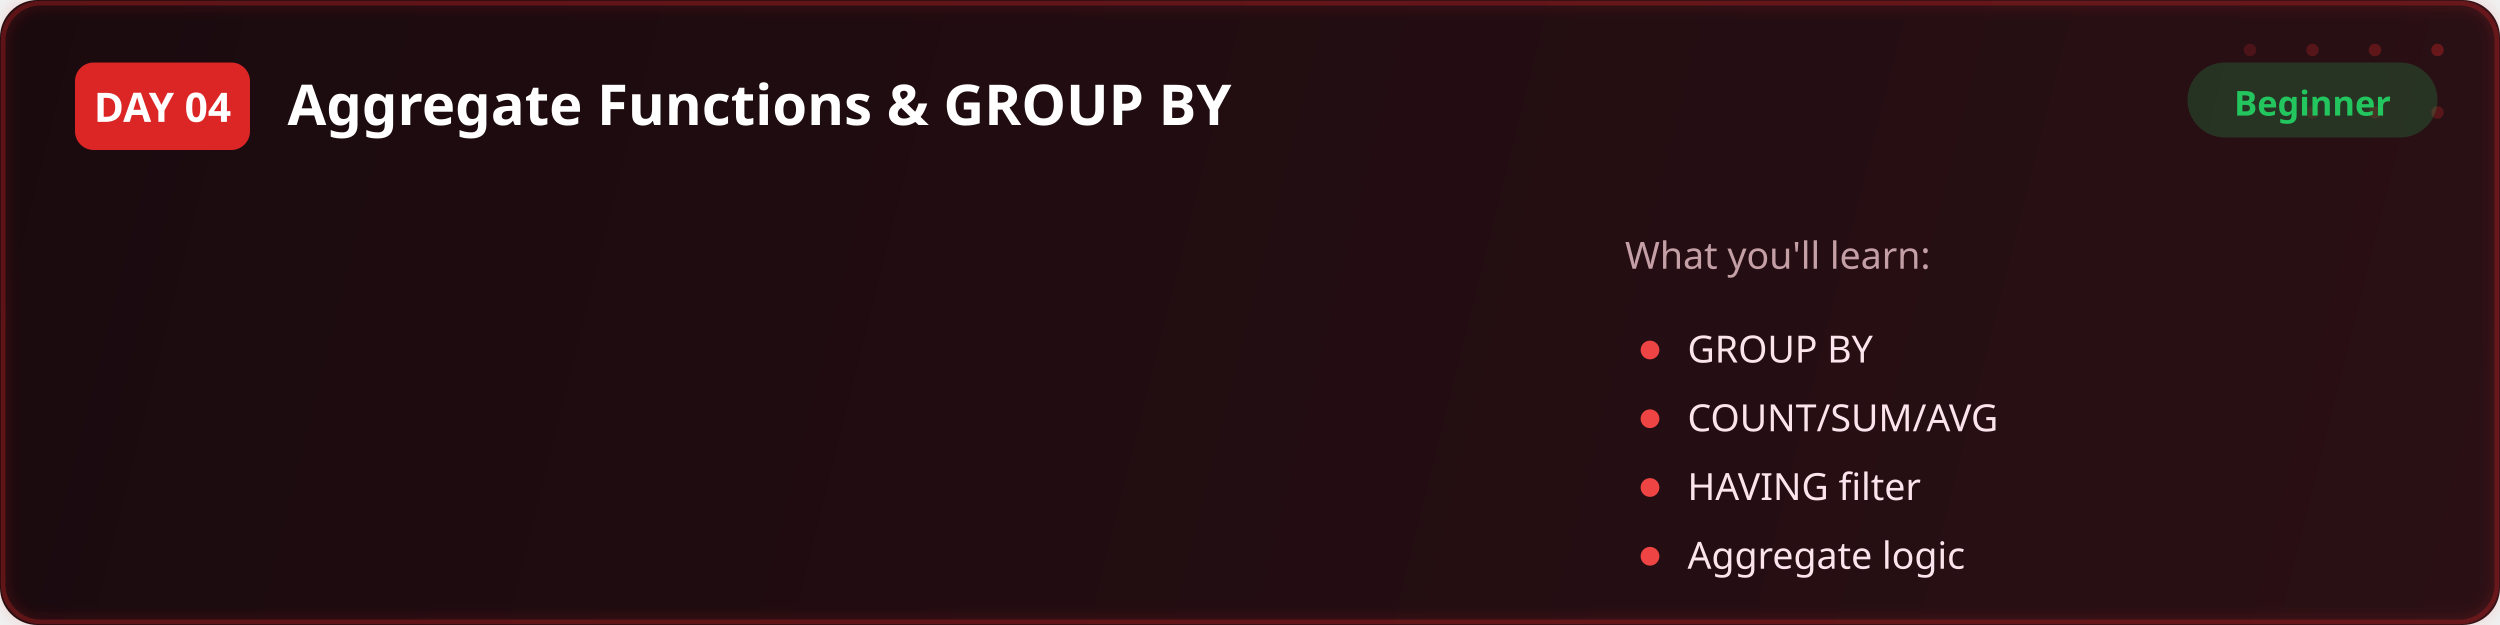
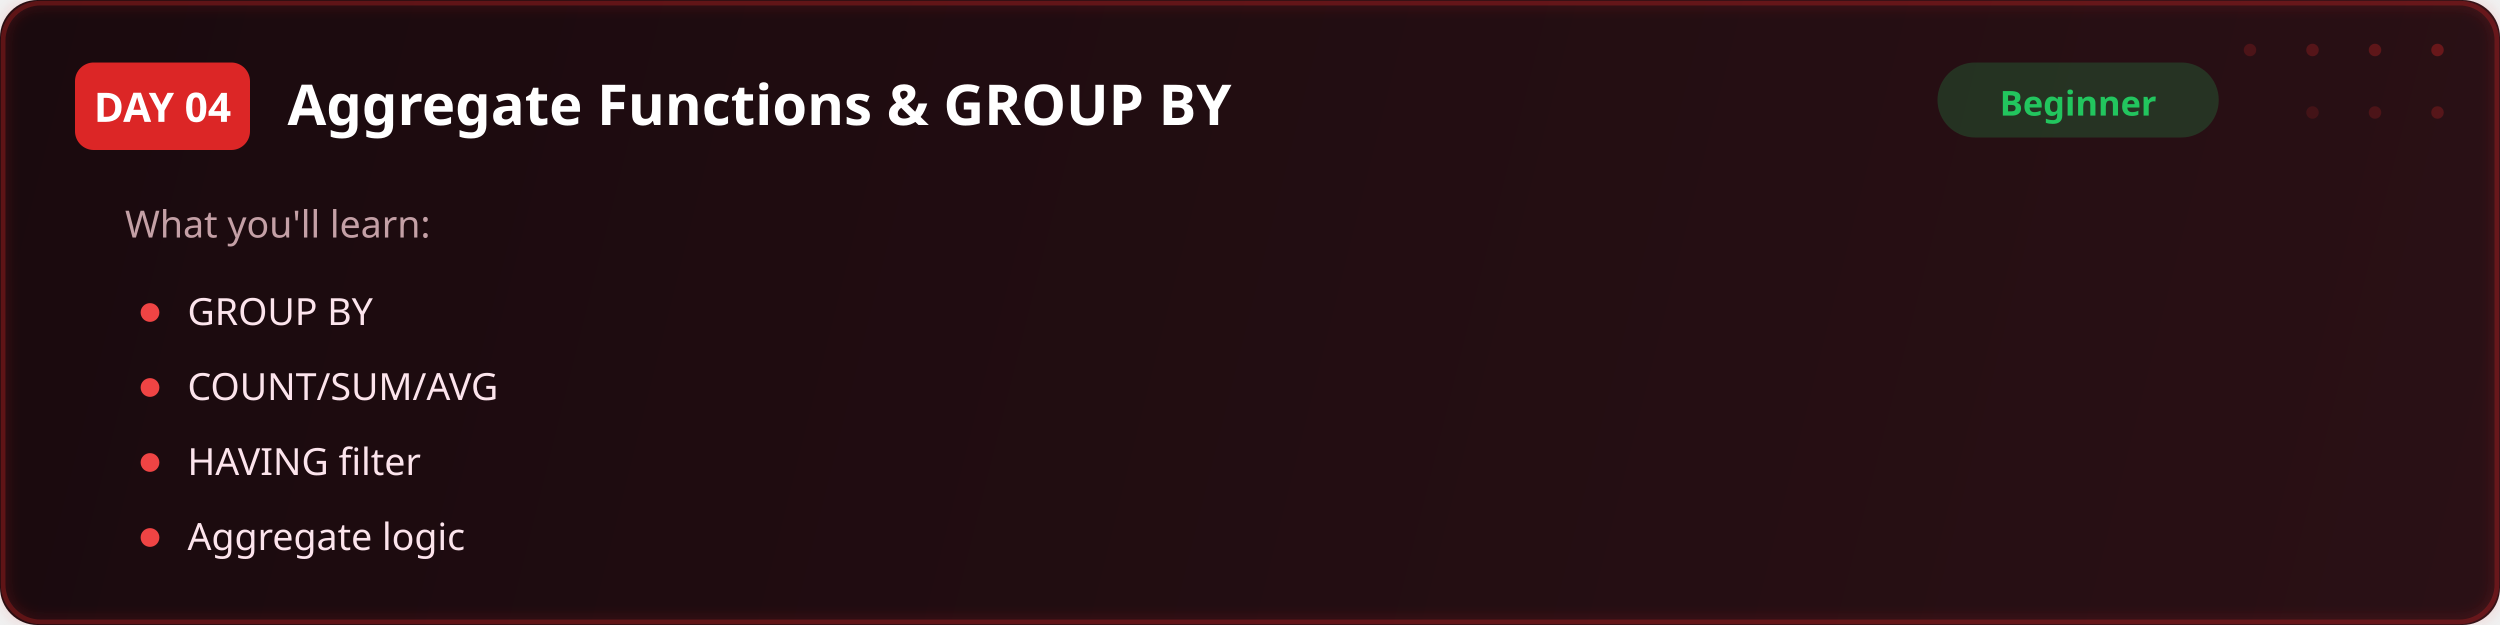
<svg xmlns="http://www.w3.org/2000/svg" viewBox="0 0 800 200" fill="none">
  <defs>
    <linearGradient id="bg" x1="0" y1="0" x2="800" y2="200" gradientUnits="userSpaceOnUse">
      <stop offset="0%" stop-color="#1a0a0e" />
      <stop offset="100%" stop-color="#2a1015" />
    </linearGradient>
    <filter id="glow">
      <feGaussianBlur stdDeviation="2" result="blur" />
      <feMerge>
        <feMergeNode in="blur" />
        <feMergeNode in="SourceGraphic" />
      </feMerge>
    </filter>
  </defs>
  <rect width="800" height="200" rx="12" fill="url(#bg)" />
  <rect x="1" y="1" width="798" height="198" rx="12" fill="none" stroke="#dc2626" stroke-width="1.5" opacity="0.35" filter="url(#glow)" />
  <circle cx="720" cy="16" r="2" fill="#dc2626" opacity="0.2" />
  <circle cx="740" cy="16" r="2" fill="#dc2626" opacity="0.25" />
  <circle cx="760" cy="16" r="2" fill="#dc2626" opacity="0.3" />
  <circle cx="780" cy="16" r="2" fill="#dc2626" opacity="0.35" />
  <circle cx="740" cy="36" r="2" fill="#dc2626" opacity="0.15" />
  <circle cx="760" cy="36" r="2" fill="#dc2626" opacity="0.2" />
  <circle cx="780" cy="36" r="2" fill="#dc2626" opacity="0.25" />
  <rect x="24" y="20" width="56" height="28" rx="6" fill="#dc2626" />
  <text x="52" y="39" font-family="Segoe UI, system-ui, sans-serif" font-size="13" font-weight="700" fill="#ffffff" text-anchor="middle">DAY 04</text>
  <text x="92" y="40" font-family="Segoe UI, system-ui, sans-serif" font-size="18" font-weight="700" fill="#ffffff">Aggregate Functions &amp; GROUP BY</text>
-   <text x="520" y="86" font-family="Segoe UI, system-ui, sans-serif" font-size="12" fill="#c4a0a6">What you'll learn:</text>
-   <circle cx="528" cy="112" r="3" fill="#ef4444" />
-   <text x="540" y="116" font-family="Segoe UI, system-ui, sans-serif" font-size="12" fill="#fce4ec">GROUP BY</text>
-   <circle cx="528" cy="134" r="3" fill="#ef4444" />
-   <text x="540" y="138" font-family="Segoe UI, system-ui, sans-serif" font-size="12" fill="#fce4ec">COUNT/SUM/AVG</text>
-   <circle cx="528" cy="156" r="3" fill="#ef4444" />
-   <text x="540" y="160" font-family="Segoe UI, system-ui, sans-serif" font-size="12" fill="#fce4ec">HAVING filter</text>
-   <circle cx="528" cy="178" r="3" fill="#ef4444" />
-   <text x="540" y="182" font-family="Segoe UI, system-ui, sans-serif" font-size="12" fill="#fce4ec">Aggregate logic</text>
-   <rect x="700" y="20" width="80" height="24" rx="12" fill="#22c55e" opacity="0.2" />
-   <text x="740" y="37" font-family="Segoe UI, system-ui, sans-serif" font-size="11" font-weight="600" fill="#22c55e" text-anchor="middle">Beginner</text>
+   <rect x="620" y="20" width="90" height="24" rx="12" fill="#22c55e" opacity="0.2" />
+   <text x="665" y="37" font-family="Segoe UI, system-ui, sans-serif" font-size="11" font-weight="600" fill="#22c55e" text-anchor="middle">Beginner</text>
+   <text x="40" y="76" font-family="Segoe UI, system-ui, sans-serif" font-size="12" fill="#c4a0a6">What you'll learn:</text>
+   <circle cx="48" cy="100" r="3" fill="#ef4444" />
+   <text x="60" y="104" font-family="Segoe UI, system-ui, sans-serif" font-size="12" fill="#fce4ec">GROUP BY</text>
+   <circle cx="48" cy="124" r="3" fill="#ef4444" />
+   <text x="60" y="128" font-family="Segoe UI, system-ui, sans-serif" font-size="12" fill="#fce4ec">COUNT/SUM/AVG</text>
+   <circle cx="48" cy="148" r="3" fill="#ef4444" />
+   <text x="60" y="152" font-family="Segoe UI, system-ui, sans-serif" font-size="12" fill="#fce4ec">HAVING filter</text>
+   <circle cx="48" cy="172" r="3" fill="#ef4444" />
+   <text x="60" y="176" font-family="Segoe UI, system-ui, sans-serif" font-size="12" fill="#fce4ec">Aggregate logic</text>
</svg>
